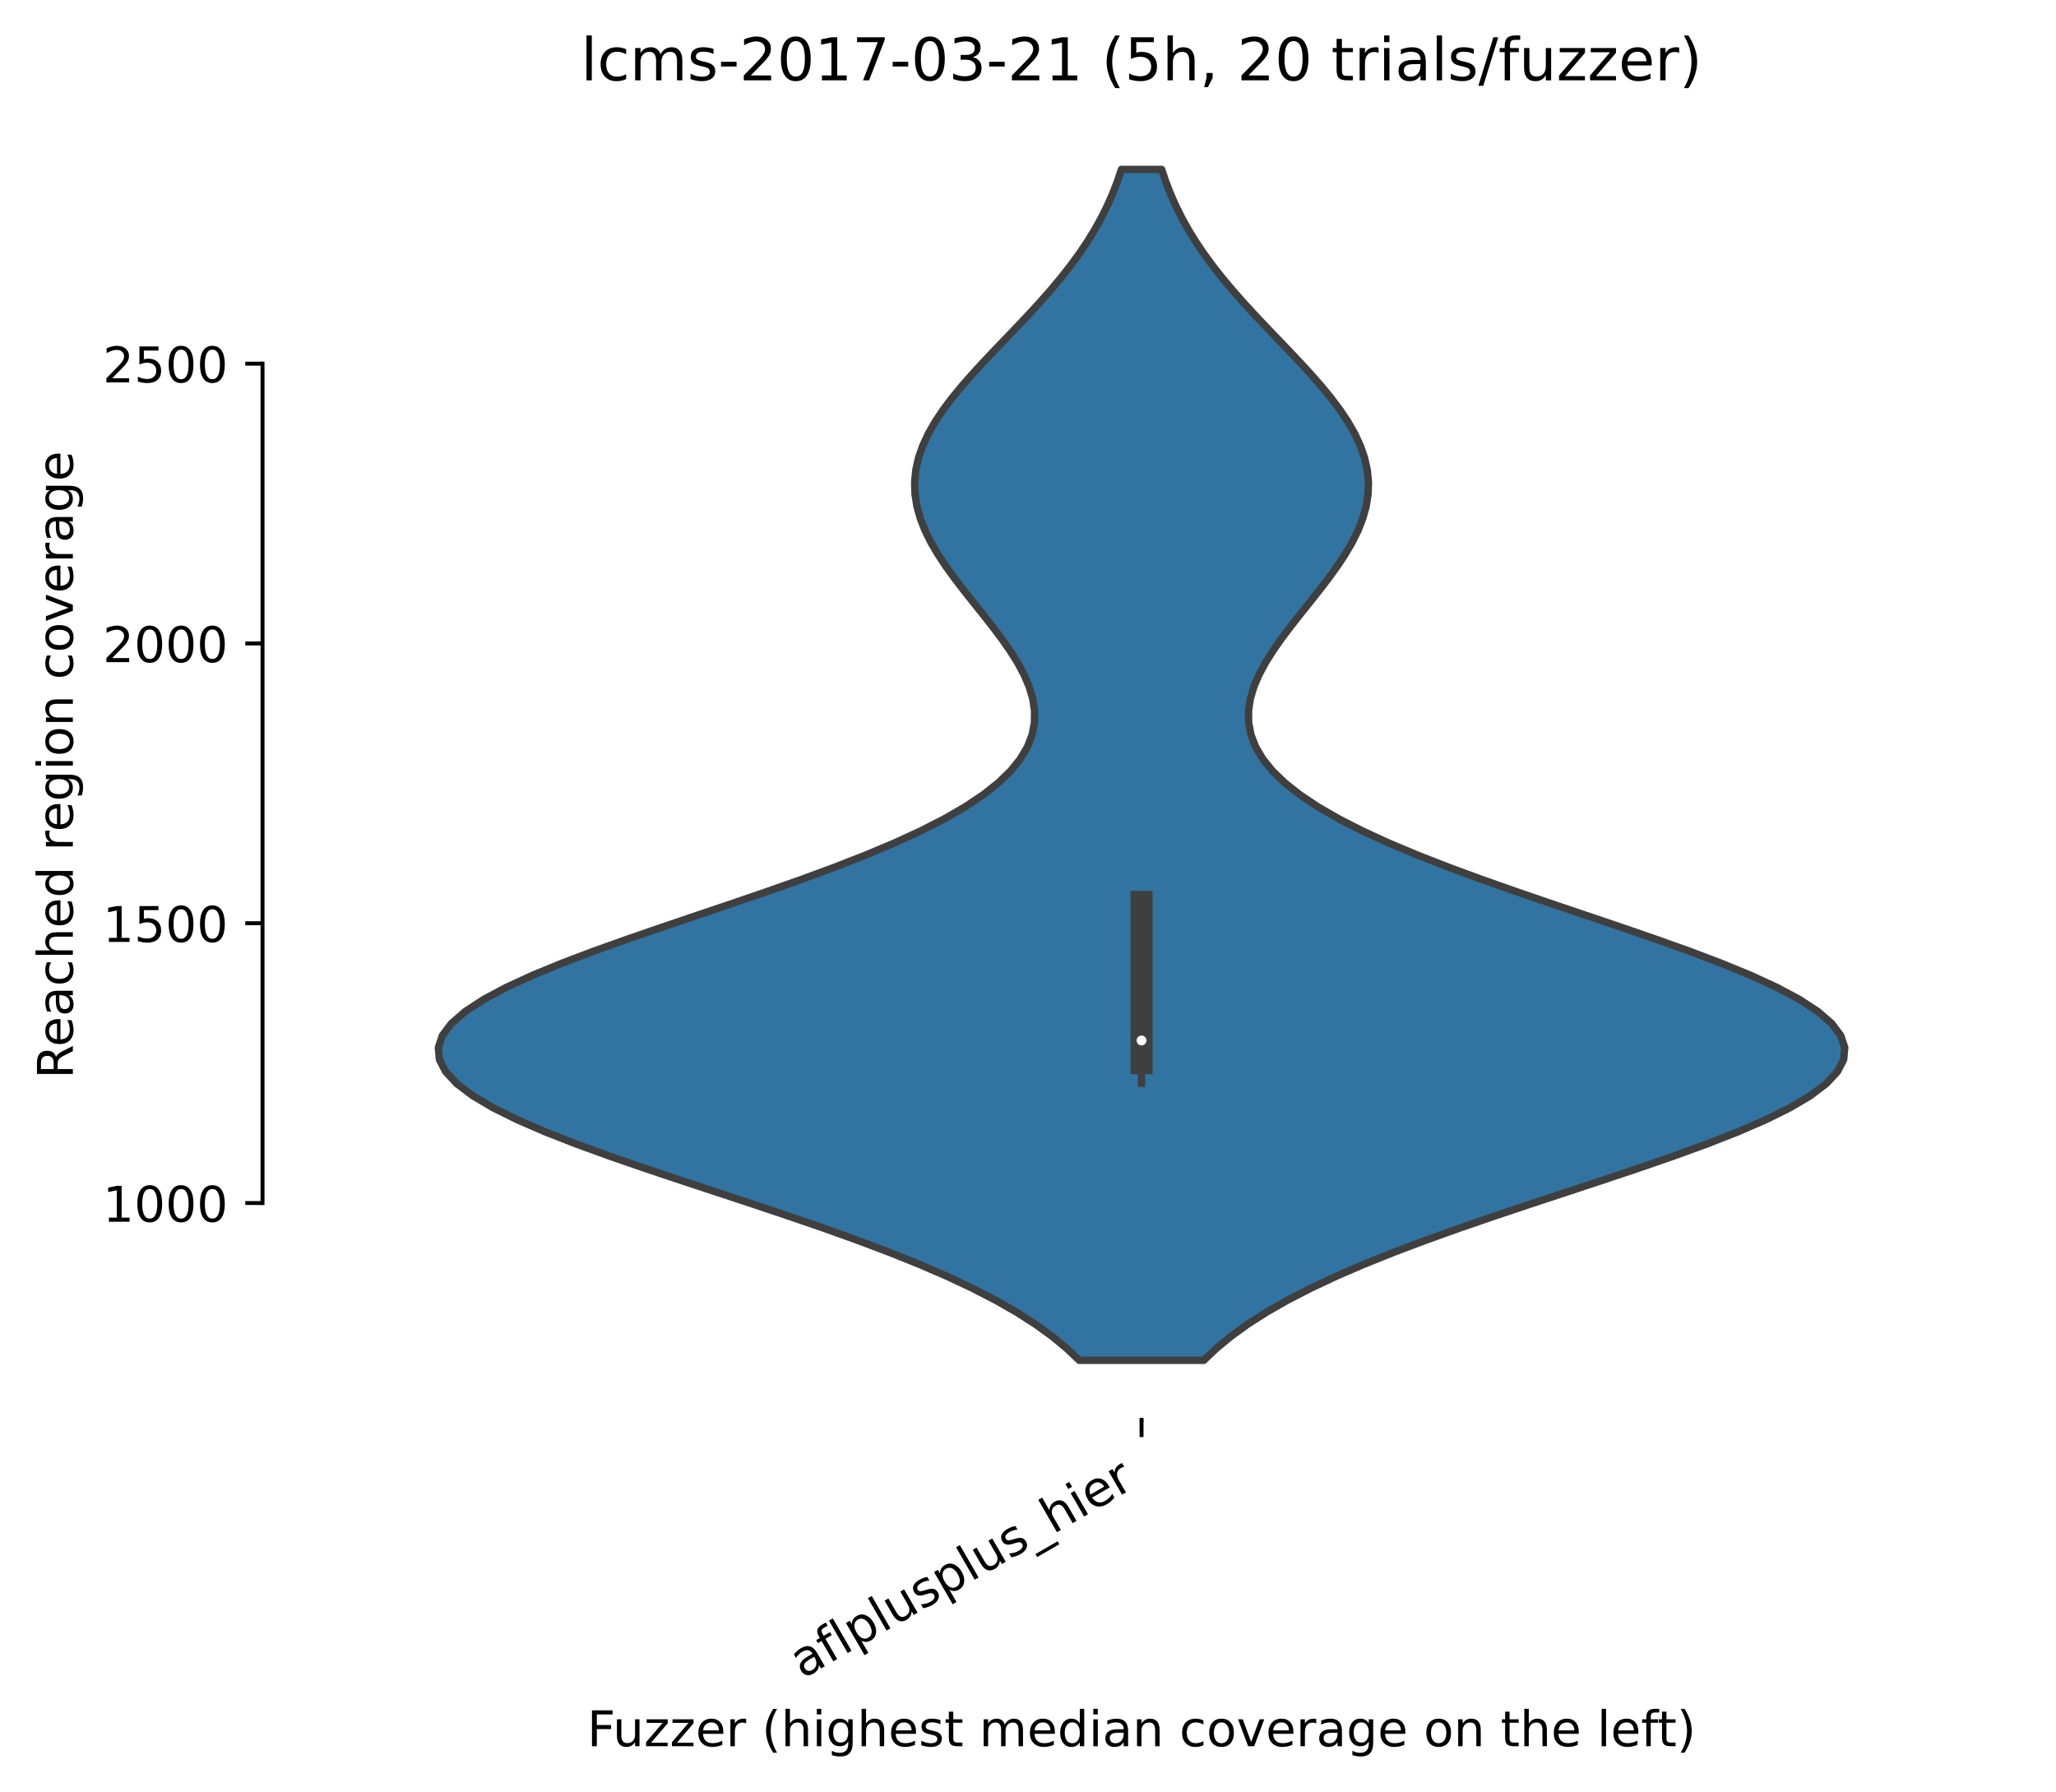
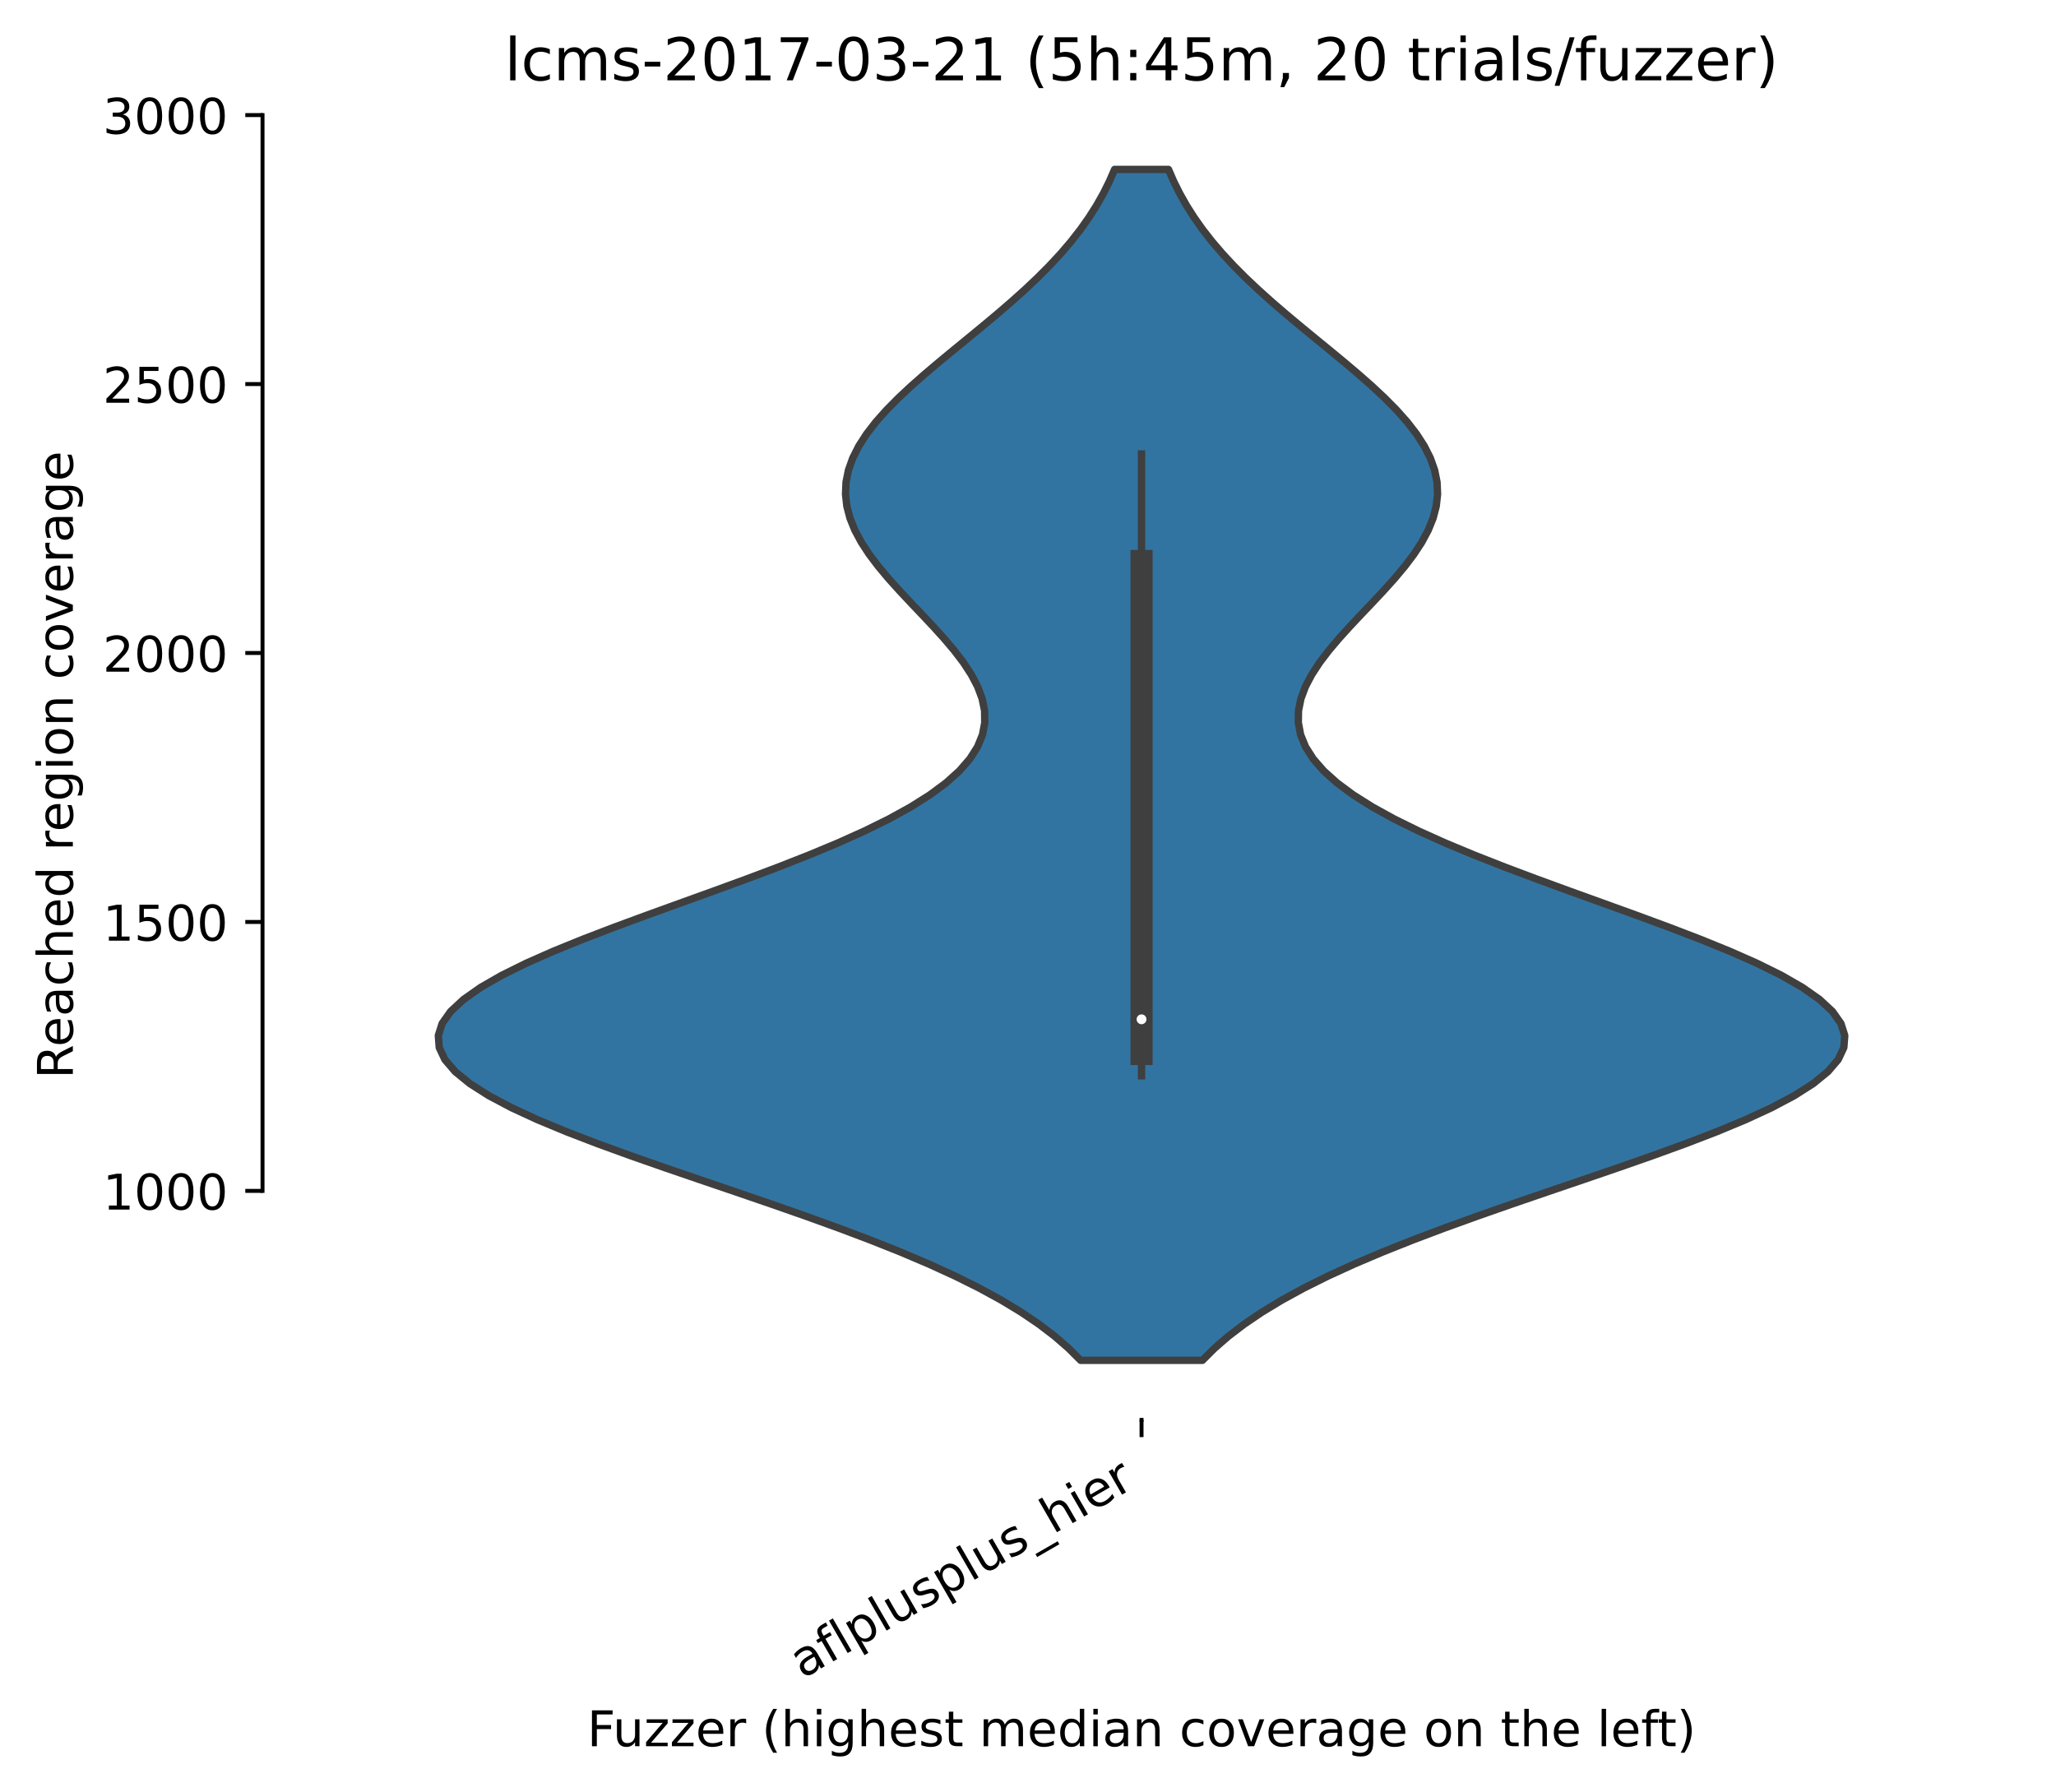
<svg xmlns="http://www.w3.org/2000/svg" xmlns:xlink="http://www.w3.org/1999/xlink" height="364.007pt" version="1.1" viewBox="0 0 417.648 364.007" width="417.648pt">
  <defs>
    <style type="text/css">*{stroke-linecap:butt;stroke-linejoin:round;}</style>
  </defs>
  <g id="figure_1">
    <g id="patch_1">
      <path d="M 0 364.007  L 417.648 364.007  L 417.648 0  L 0 0  z " style="fill:#ffffff;" />
    </g>
    <g id="axes_1">
      <g id="patch_2">
        <path d="M 53.328 288.43  L 410.448 288.43  L 410.448 22.318  L 53.328 22.318  z " style="fill:#ffffff;" />
      </g>
      <g id="PolyCollection_1">
        <defs>
-           <path d="M 244.535 -87.673  L 219.241 -87.673  L 216.668 -90.117  L 213.707 -92.56  L 210.329 -95.004  L 206.511 -97.448  L 202.235 -99.891  L 197.494 -102.335  L 192.287 -104.779  L 186.626 -107.222  L 180.535 -109.666  L 174.052 -112.109  L 167.226 -114.553  L 160.125 -116.997  L 152.826 -119.44  L 145.423 -121.884  L 138.018 -124.328  L 130.725 -126.771  L 123.662 -129.215  L 116.952 -131.659  L 110.719 -134.102  L 105.08 -136.546  L 100.149 -138.989  L 96.024 -141.433  L 92.793 -143.877  L 90.523 -146.32  L 89.263 -148.764  L 89.04 -151.208  L 89.857 -153.651  L 91.696 -156.095  L 94.514 -158.539  L 98.249 -160.982  L 102.821 -163.426  L 108.131 -165.869  L 114.069 -168.313  L 120.517 -170.757  L 127.349 -173.2  L 134.439 -175.644  L 141.66 -178.088  L 148.893 -180.531  L 156.024 -182.975  L 162.95 -185.419  L 169.58 -187.862  L 175.836 -190.306  L 181.651 -192.749  L 186.974 -195.193  L 191.767 -197.637  L 196.005 -200.08  L 199.673 -202.524  L 202.768 -204.968  L 205.297 -207.411  L 207.274 -209.855  L 208.719 -212.299  L 209.66 -214.742  L 210.128 -217.186  L 210.158 -219.629  L 209.789 -222.073  L 209.062 -224.517  L 208.019 -226.96  L 206.707 -229.404  L 205.17 -231.848  L 203.456 -234.291  L 201.614 -236.735  L 199.691 -239.179  L 197.737 -241.622  L 195.798 -244.066  L 193.921 -246.509  L 192.152 -248.953  L 190.532 -251.397  L 189.101 -253.84  L 187.892 -256.284  L 186.936 -258.728  L 186.257 -261.171  L 185.873 -263.615  L 185.796 -266.059  L 186.029 -268.502  L 186.571 -270.946  L 187.414 -273.389  L 188.541 -275.833  L 189.932 -278.277  L 191.56 -280.72  L 193.396 -283.164  L 195.405 -285.608  L 197.553 -288.051  L 199.802 -290.495  L 202.115 -292.939  L 204.458 -295.382  L 206.796 -297.826  L 209.099 -300.269  L 211.338 -302.713  L 213.49 -305.157  L 215.534 -307.6  L 217.457 -310.044  L 219.245 -312.488  L 220.891 -314.931  L 222.392 -317.375  L 223.748 -319.819  L 224.961 -322.262  L 226.036 -324.706  L 226.98 -327.149  L 227.802 -329.593  L 235.974 -329.593  L 235.974 -329.593  L 236.796 -327.149  L 237.74 -324.706  L 238.815 -322.262  L 240.028 -319.819  L 241.384 -317.375  L 242.885 -314.931  L 244.532 -312.488  L 246.32 -310.044  L 248.242 -307.6  L 250.287 -305.157  L 252.439 -302.713  L 254.678 -300.269  L 256.98 -297.826  L 259.318 -295.382  L 261.661 -292.939  L 263.975 -290.495  L 266.223 -288.051  L 268.371 -285.608  L 270.38 -283.164  L 272.216 -280.72  L 273.844 -278.277  L 275.235 -275.833  L 276.362 -273.389  L 277.205 -270.946  L 277.747 -268.502  L 277.981 -266.059  L 277.903 -263.615  L 277.519 -261.171  L 276.84 -258.728  L 275.884 -256.284  L 274.675 -253.84  L 273.244 -251.397  L 271.624 -248.953  L 269.855 -246.509  L 267.979 -244.066  L 266.04 -241.622  L 264.085 -239.179  L 262.162 -236.735  L 260.32 -234.291  L 258.606 -231.848  L 257.07 -229.404  L 255.757 -226.96  L 254.715 -224.517  L 253.987 -222.073  L 253.618 -219.629  L 253.648 -217.186  L 254.116 -214.742  L 255.057 -212.299  L 256.502 -209.855  L 258.479 -207.411  L 261.008 -204.968  L 264.103 -202.524  L 267.772 -200.08  L 272.009 -197.637  L 276.802 -195.193  L 282.126 -192.749  L 287.941 -190.306  L 294.196 -187.862  L 300.826 -185.419  L 307.752 -182.975  L 314.883 -180.531  L 322.116 -178.088  L 329.338 -175.644  L 336.427 -173.2  L 343.259 -170.757  L 349.707 -168.313  L 355.646 -165.869  L 360.956 -163.426  L 365.527 -160.982  L 369.262 -158.539  L 372.08 -156.095  L 373.919 -153.651  L 374.736 -151.208  L 374.513 -148.764  L 373.253 -146.32  L 370.984 -143.877  L 367.752 -141.433  L 363.628 -138.989  L 358.696 -136.546  L 353.057 -134.102  L 346.824 -131.659  L 340.114 -129.215  L 333.051 -126.771  L 325.758 -124.328  L 318.353 -121.884  L 310.95 -119.44  L 303.652 -116.997  L 296.55 -114.553  L 289.725 -112.109  L 283.241 -109.666  L 277.15 -107.222  L 271.489 -104.779  L 266.282 -102.335  L 261.541 -99.891  L 257.266 -97.448  L 253.447 -95.004  L 250.069 -92.56  L 247.108 -90.117  L 244.535 -87.673  z " id="m4b67fa1a0b" style="stroke:#3f3f3f;stroke-width:1.5;" />
+           <path d="M 244.258 -87.673  L 219.518 -87.673  L 217.069 -90.117  L 214.259 -92.56  L 211.061 -95.004  L 207.454 -97.448  L 203.42 -99.891  L 198.95 -102.335  L 194.042 -104.779  L 188.704 -107.222  L 182.953 -109.666  L 176.819 -112.109  L 170.343 -114.553  L 163.581 -116.997  L 156.598 -119.44  L 149.473 -121.884  L 142.294 -124.328  L 135.159 -126.771  L 128.173 -129.215  L 121.445 -131.659  L 115.087 -134.102  L 109.208 -136.546  L 103.915 -138.989  L 99.305 -141.433  L 95.465 -143.877  L 92.47 -146.32  L 90.377 -148.764  L 89.227 -151.208  L 89.04 -153.651  L 89.817 -156.095  L 91.54 -158.539  L 94.168 -160.982  L 97.645 -163.426  L 101.897 -165.869  L 106.837 -168.313  L 112.364 -170.757  L 118.37 -173.2  L 124.741 -175.644  L 131.362 -178.088  L 138.115 -180.531  L 144.887 -182.975  L 151.572 -185.419  L 158.071 -187.862  L 164.291 -190.306  L 170.156 -192.749  L 175.595 -195.193  L 180.555 -197.637  L 184.99 -200.08  L 188.869 -202.524  L 192.171 -204.968  L 194.888 -207.411  L 197.02 -209.855  L 198.575 -212.299  L 199.574 -214.742  L 200.04 -217.186  L 200.007 -219.629  L 199.513 -222.073  L 198.601 -224.517  L 197.32 -226.96  L 195.721 -229.404  L 193.859 -231.848  L 191.792 -234.291  L 189.579 -236.735  L 187.281 -239.179  L 184.958 -241.622  L 182.67 -244.066  L 180.474 -246.509  L 178.426 -248.953  L 176.578 -251.397  L 174.976 -253.84  L 173.662 -256.284  L 172.67 -258.728  L 172.028 -261.171  L 171.755 -263.615  L 171.863 -266.059  L 172.353 -268.502  L 173.221 -270.946  L 174.453 -273.389  L 176.027 -275.833  L 177.917 -278.277  L 180.089 -280.72  L 182.504 -283.164  L 185.121 -285.608  L 187.896 -288.051  L 190.785 -290.495  L 193.743 -292.939  L 196.727 -295.382  L 199.698 -297.826  L 202.617 -300.269  L 205.453 -302.713  L 208.178 -305.157  L 210.766 -307.6  L 213.201 -310.044  L 215.469 -312.488  L 217.56 -314.931  L 219.471 -317.375  L 221.201 -319.819  L 222.754 -322.262  L 224.135 -324.706  L 225.352 -327.149  L 226.417 -329.593  L 237.359 -329.593  L 237.359 -329.593  L 238.424 -327.149  L 239.642 -324.706  L 241.022 -322.262  L 242.575 -319.819  L 244.305 -317.375  L 246.216 -314.931  L 248.308 -312.488  L 250.575 -310.044  L 253.01 -307.6  L 255.599 -305.157  L 258.323 -302.713  L 261.159 -300.269  L 264.079 -297.826  L 267.049 -295.382  L 270.034 -292.939  L 272.992 -290.495  L 275.88 -288.051  L 278.656 -285.608  L 281.273 -283.164  L 283.688 -280.72  L 285.859 -278.277  L 287.749 -275.833  L 289.324 -273.389  L 290.555 -270.946  L 291.423 -268.502  L 291.914 -266.059  L 292.021 -263.615  L 291.748 -261.171  L 291.106 -258.728  L 290.114 -256.284  L 288.8 -253.84  L 287.198 -251.397  L 285.35 -248.953  L 283.303 -246.509  L 281.107 -244.066  L 278.818 -241.622  L 276.495 -239.179  L 274.197 -236.735  L 271.984 -234.291  L 269.917 -231.848  L 268.056 -229.404  L 266.457 -226.96  L 265.175 -224.517  L 264.263 -222.073  L 263.769 -219.629  L 263.736 -217.186  L 264.203 -214.742  L 265.201 -212.299  L 266.757 -209.855  L 268.888 -207.411  L 271.605 -204.968  L 274.908 -202.524  L 278.787 -200.08  L 283.222 -197.637  L 288.181 -195.193  L 293.621 -192.749  L 299.485 -190.306  L 305.706 -187.862  L 312.204 -185.419  L 318.889 -182.975  L 325.662 -180.531  L 332.415 -178.088  L 339.035 -175.644  L 345.406 -173.2  L 351.413 -170.757  L 356.939 -168.313  L 361.879 -165.869  L 366.131 -163.426  L 369.608 -160.982  L 372.237 -158.539  L 373.959 -156.095  L 374.736 -153.651  L 374.549 -151.208  L 373.399 -148.764  L 371.306 -146.32  L 368.311 -143.877  L 364.472 -141.433  L 359.861 -138.989  L 354.568 -136.546  L 348.689 -134.102  L 342.331 -131.659  L 335.604 -129.215  L 328.617 -126.771  L 321.483 -124.328  L 314.303 -121.884  L 307.178 -119.44  L 300.195 -116.997  L 293.433 -114.553  L 286.958 -112.109  L 280.824 -109.666  L 275.073 -107.222  L 269.734 -104.779  L 264.826 -102.335  L 260.356 -99.891  L 256.323 -97.448  L 252.715 -95.004  L 249.517 -92.56  L 246.707 -90.117  L 244.258 -87.673  z " id="m0b51e8f4f3" style="stroke:#3f3f3f;stroke-width:1.5;" />
        </defs>
-         <g clip-path="url(#pfe13d3e823)">
-           <use style="fill:#3274a1;stroke:#3f3f3f;stroke-width:1.5;" x="0" xlink:href="#m4b67fa1a0b" y="364.007" />
+         <g clip-path="url(#p523a046c69)">
+           <use style="fill:#3274a1;stroke:#3f3f3f;stroke-width:1.5;" x="0" xlink:href="#m0b51e8f4f3" y="364.007" />
        </g>
      </g>
      <g id="matplotlib.axis_1">
        <g id="xtick_1">
          <g id="line2d_1">
            <defs>
-               <path d="M 0 0  L 0 3.5  " id="mc136e6ee68" style="stroke:#000000;stroke-width:0.8;" />
+               <path d="M 0 0  L 0 3.5  " id="mfa89f4672d" style="stroke:#000000;stroke-width:0.8;" />
            </defs>
            <g>
-               <use style="stroke:#000000;stroke-width:0.8;" x="231.888" xlink:href="#mc136e6ee68" y="288.43" />
+               <use style="stroke:#000000;stroke-width:0.8;" x="231.888" xlink:href="#mfa89f4672d" y="288.43" />
            </g>
          </g>
          <g id="text_1">
            <g transform="translate(163.0266 341.0871)rotate(-30)scale(0.1 -0.1)">
              <defs>
                <path d="M 34.281 27.484  Q 23.391 27.484 19.188 25  Q 14.984 22.516 14.984 16.5  Q 14.984 11.719 18.141 8.906  Q 21.297 6.109 26.703 6.109  Q 34.188 6.109 38.703 11.406  Q 43.219 16.703 43.219 25.484  L 43.219 27.484  z M 52.203 31.203  L 52.203 0  L 43.219 0  L 43.219 8.297  Q 40.141 3.328 35.547 0.953  Q 30.953 -1.422 24.312 -1.422  Q 15.922 -1.422 10.953 3.297  Q 6 8.016 6 15.922  Q 6 25.141 12.172 29.828  Q 18.359 34.516 30.609 34.516  L 43.219 34.516  L 43.219 35.406  Q 43.219 41.609 39.141 45  Q 35.062 48.391 27.688 48.391  Q 23 48.391 18.547 47.266  Q 14.109 46.141 10.016 43.891  L 10.016 52.203  Q 14.938 54.109 19.578 55.047  Q 24.219 56 28.609 56  Q 40.484 56 46.344 49.844  Q 52.203 43.703 52.203 31.203  z " id="DejaVuSans-97" />
                <path d="M 37.109 75.984  L 37.109 68.5  L 28.516 68.5  Q 23.688 68.5 21.797 66.547  Q 19.922 64.594 19.922 59.516  L 19.922 54.688  L 34.719 54.688  L 34.719 47.703  L 19.922 47.703  L 19.922 0  L 10.891 0  L 10.891 47.703  L 2.297 47.703  L 2.297 54.688  L 10.891 54.688  L 10.891 58.5  Q 10.891 67.625 15.141 71.797  Q 19.391 75.984 28.609 75.984  z " id="DejaVuSans-102" />
                <path d="M 9.422 75.984  L 18.406 75.984  L 18.406 0  L 9.422 0  z " id="DejaVuSans-108" />
                <path d="M 18.109 8.203  L 18.109 -20.797  L 9.078 -20.797  L 9.078 54.688  L 18.109 54.688  L 18.109 46.391  Q 20.953 51.266 25.266 53.625  Q 29.594 56 35.594 56  Q 45.562 56 51.781 48.094  Q 58.016 40.188 58.016 27.297  Q 58.016 14.406 51.781 6.484  Q 45.562 -1.422 35.594 -1.422  Q 29.594 -1.422 25.266 0.953  Q 20.953 3.328 18.109 8.203  z M 48.688 27.297  Q 48.688 37.203 44.609 42.844  Q 40.531 48.484 33.406 48.484  Q 26.266 48.484 22.188 42.844  Q 18.109 37.203 18.109 27.297  Q 18.109 17.391 22.188 11.75  Q 26.266 6.109 33.406 6.109  Q 40.531 6.109 44.609 11.75  Q 48.688 17.391 48.688 27.297  z " id="DejaVuSans-112" />
                <path d="M 8.5 21.578  L 8.5 54.688  L 17.484 54.688  L 17.484 21.922  Q 17.484 14.156 20.5 10.266  Q 23.531 6.391 29.594 6.391  Q 36.859 6.391 41.078 11.031  Q 45.312 15.672 45.312 23.688  L 45.312 54.688  L 54.297 54.688  L 54.297 0  L 45.312 0  L 45.312 8.406  Q 42.047 3.422 37.719 1  Q 33.406 -1.422 27.688 -1.422  Q 18.266 -1.422 13.375 4.438  Q 8.5 10.297 8.5 21.578  z M 31.109 56  z " id="DejaVuSans-117" />
                <path d="M 44.281 53.078  L 44.281 44.578  Q 40.484 46.531 36.375 47.5  Q 32.281 48.484 27.875 48.484  Q 21.188 48.484 17.844 46.438  Q 14.5 44.391 14.5 40.281  Q 14.5 37.156 16.891 35.375  Q 19.281 33.594 26.516 31.984  L 29.594 31.297  Q 39.156 29.25 43.188 25.516  Q 47.219 21.781 47.219 15.094  Q 47.219 7.469 41.188 3.016  Q 35.156 -1.422 24.609 -1.422  Q 20.219 -1.422 15.453 -0.562  Q 10.688 0.297 5.422 2  L 5.422 11.281  Q 10.406 8.688 15.234 7.391  Q 20.062 6.109 24.812 6.109  Q 31.156 6.109 34.562 8.281  Q 37.984 10.453 37.984 14.406  Q 37.984 18.062 35.516 20.016  Q 33.062 21.969 24.703 23.781  L 21.578 24.516  Q 13.234 26.266 9.516 29.906  Q 5.812 33.547 5.812 39.891  Q 5.812 47.609 11.281 51.797  Q 16.75 56 26.812 56  Q 31.781 56 36.172 55.266  Q 40.578 54.547 44.281 53.078  z " id="DejaVuSans-115" />
                <path d="M 50.984 -16.609  L 50.984 -23.578  L -0.984 -23.578  L -0.984 -16.609  z " id="DejaVuSans-95" />
                <path d="M 54.891 33.016  L 54.891 0  L 45.906 0  L 45.906 32.719  Q 45.906 40.484 42.875 44.328  Q 39.844 48.188 33.797 48.188  Q 26.516 48.188 22.312 43.547  Q 18.109 38.922 18.109 30.906  L 18.109 0  L 9.078 0  L 9.078 75.984  L 18.109 75.984  L 18.109 46.188  Q 21.344 51.125 25.703 53.562  Q 30.078 56 35.797 56  Q 45.219 56 50.047 50.172  Q 54.891 44.344 54.891 33.016  z " id="DejaVuSans-104" />
                <path d="M 9.422 54.688  L 18.406 54.688  L 18.406 0  L 9.422 0  z M 9.422 75.984  L 18.406 75.984  L 18.406 64.594  L 9.422 64.594  z " id="DejaVuSans-105" />
                <path d="M 56.203 29.594  L 56.203 25.203  L 14.891 25.203  Q 15.484 15.922 20.484 11.062  Q 25.484 6.203 34.422 6.203  Q 39.594 6.203 44.453 7.469  Q 49.312 8.734 54.109 11.281  L 54.109 2.781  Q 49.266 0.734 44.188 -0.344  Q 39.109 -1.422 33.891 -1.422  Q 20.797 -1.422 13.156 6.188  Q 5.516 13.812 5.516 26.812  Q 5.516 40.234 12.766 48.109  Q 20.016 56 32.328 56  Q 43.359 56 49.781 48.891  Q 56.203 41.797 56.203 29.594  z M 47.219 32.234  Q 47.125 39.594 43.094 43.984  Q 39.062 48.391 32.422 48.391  Q 24.906 48.391 20.391 44.141  Q 15.875 39.891 15.188 32.172  z " id="DejaVuSans-101" />
                <path d="M 41.109 46.297  Q 39.594 47.172 37.812 47.578  Q 36.031 48 33.891 48  Q 26.266 48 22.188 43.047  Q 18.109 38.094 18.109 28.812  L 18.109 0  L 9.078 0  L 9.078 54.688  L 18.109 54.688  L 18.109 46.188  Q 20.953 51.172 25.484 53.578  Q 30.031 56 36.531 56  Q 37.453 56 38.578 55.875  Q 39.703 55.766 41.062 55.516  z " id="DejaVuSans-114" />
              </defs>
              <use xlink:href="#DejaVuSans-97" />
              <use x="61.279" xlink:href="#DejaVuSans-102" />
              <use x="96.484" xlink:href="#DejaVuSans-108" />
              <use x="124.268" xlink:href="#DejaVuSans-112" />
              <use x="187.744" xlink:href="#DejaVuSans-108" />
              <use x="215.527" xlink:href="#DejaVuSans-117" />
              <use x="278.906" xlink:href="#DejaVuSans-115" />
              <use x="331.006" xlink:href="#DejaVuSans-112" />
              <use x="394.482" xlink:href="#DejaVuSans-108" />
              <use x="422.266" xlink:href="#DejaVuSans-117" />
              <use x="485.645" xlink:href="#DejaVuSans-115" />
              <use x="537.744" xlink:href="#DejaVuSans-95" />
              <use x="587.744" xlink:href="#DejaVuSans-104" />
              <use x="651.123" xlink:href="#DejaVuSans-105" />
              <use x="678.906" xlink:href="#DejaVuSans-101" />
              <use x="740.43" xlink:href="#DejaVuSans-114" />
            </g>
          </g>
        </g>
        <g id="text_2">
          <g transform="translate(119.2702 354.7275)scale(0.1 -0.1)">
            <defs>
              <path d="M 9.812 72.906  L 51.703 72.906  L 51.703 64.594  L 19.672 64.594  L 19.672 43.109  L 48.578 43.109  L 48.578 34.812  L 19.672 34.812  L 19.672 0  L 9.812 0  z " id="DejaVuSans-70" />
              <path d="M 5.516 54.688  L 48.188 54.688  L 48.188 46.484  L 14.406 7.172  L 48.188 7.172  L 48.188 0  L 4.297 0  L 4.297 8.203  L 38.094 47.516  L 5.516 47.516  z " id="DejaVuSans-122" />
              <path id="DejaVuSans-32" />
              <path d="M 31 75.875  Q 24.469 64.656 21.281 53.656  Q 18.109 42.672 18.109 31.391  Q 18.109 20.125 21.312 9.062  Q 24.516 -2 31 -13.188  L 23.188 -13.188  Q 15.875 -1.703 12.234 9.375  Q 8.594 20.453 8.594 31.391  Q 8.594 42.281 12.203 53.312  Q 15.828 64.359 23.188 75.875  z " id="DejaVuSans-40" />
              <path d="M 45.406 27.984  Q 45.406 37.75 41.375 43.109  Q 37.359 48.484 30.078 48.484  Q 22.859 48.484 18.828 43.109  Q 14.797 37.75 14.797 27.984  Q 14.797 18.266 18.828 12.891  Q 22.859 7.516 30.078 7.516  Q 37.359 7.516 41.375 12.891  Q 45.406 18.266 45.406 27.984  z M 54.391 6.781  Q 54.391 -7.172 48.188 -13.984  Q 42 -20.797 29.203 -20.797  Q 24.469 -20.797 20.266 -20.094  Q 16.062 -19.391 12.109 -17.922  L 12.109 -9.188  Q 16.062 -11.328 19.922 -12.344  Q 23.781 -13.375 27.781 -13.375  Q 36.625 -13.375 41.016 -8.766  Q 45.406 -4.156 45.406 5.172  L 45.406 9.625  Q 42.625 4.781 38.281 2.391  Q 33.938 0 27.875 0  Q 17.828 0 11.672 7.656  Q 5.516 15.328 5.516 27.984  Q 5.516 40.672 11.672 48.328  Q 17.828 56 27.875 56  Q 33.938 56 38.281 53.609  Q 42.625 51.219 45.406 46.391  L 45.406 54.688  L 54.391 54.688  z " id="DejaVuSans-103" />
              <path d="M 18.312 70.219  L 18.312 54.688  L 36.812 54.688  L 36.812 47.703  L 18.312 47.703  L 18.312 18.016  Q 18.312 11.328 20.141 9.422  Q 21.969 7.516 27.594 7.516  L 36.812 7.516  L 36.812 0  L 27.594 0  Q 17.188 0 13.234 3.875  Q 9.281 7.766 9.281 18.016  L 9.281 47.703  L 2.688 47.703  L 2.688 54.688  L 9.281 54.688  L 9.281 70.219  z " id="DejaVuSans-116" />
              <path d="M 52 44.188  Q 55.375 50.25 60.062 53.125  Q 64.75 56 71.094 56  Q 79.641 56 84.281 50.016  Q 88.922 44.047 88.922 33.016  L 88.922 0  L 79.891 0  L 79.891 32.719  Q 79.891 40.578 77.094 44.375  Q 74.312 48.188 68.609 48.188  Q 61.625 48.188 57.562 43.547  Q 53.516 38.922 53.516 30.906  L 53.516 0  L 44.484 0  L 44.484 32.719  Q 44.484 40.625 41.703 44.406  Q 38.922 48.188 33.109 48.188  Q 26.219 48.188 22.156 43.531  Q 18.109 38.875 18.109 30.906  L 18.109 0  L 9.078 0  L 9.078 54.688  L 18.109 54.688  L 18.109 46.188  Q 21.188 51.219 25.484 53.609  Q 29.781 56 35.688 56  Q 41.656 56 45.828 52.969  Q 50 49.953 52 44.188  z " id="DejaVuSans-109" />
              <path d="M 45.406 46.391  L 45.406 75.984  L 54.391 75.984  L 54.391 0  L 45.406 0  L 45.406 8.203  Q 42.578 3.328 38.25 0.953  Q 33.938 -1.422 27.875 -1.422  Q 17.969 -1.422 11.734 6.484  Q 5.516 14.406 5.516 27.297  Q 5.516 40.188 11.734 48.094  Q 17.969 56 27.875 56  Q 33.938 56 38.25 53.625  Q 42.578 51.266 45.406 46.391  z M 14.797 27.297  Q 14.797 17.391 18.875 11.75  Q 22.953 6.109 30.078 6.109  Q 37.203 6.109 41.297 11.75  Q 45.406 17.391 45.406 27.297  Q 45.406 37.203 41.297 42.844  Q 37.203 48.484 30.078 48.484  Q 22.953 48.484 18.875 42.844  Q 14.797 37.203 14.797 27.297  z " id="DejaVuSans-100" />
              <path d="M 54.891 33.016  L 54.891 0  L 45.906 0  L 45.906 32.719  Q 45.906 40.484 42.875 44.328  Q 39.844 48.188 33.797 48.188  Q 26.516 48.188 22.312 43.547  Q 18.109 38.922 18.109 30.906  L 18.109 0  L 9.078 0  L 9.078 54.688  L 18.109 54.688  L 18.109 46.188  Q 21.344 51.125 25.703 53.562  Q 30.078 56 35.797 56  Q 45.219 56 50.047 50.172  Q 54.891 44.344 54.891 33.016  z " id="DejaVuSans-110" />
              <path d="M 48.781 52.594  L 48.781 44.188  Q 44.969 46.297 41.141 47.344  Q 37.312 48.391 33.406 48.391  Q 24.656 48.391 19.812 42.844  Q 14.984 37.312 14.984 27.297  Q 14.984 17.281 19.812 11.734  Q 24.656 6.203 33.406 6.203  Q 37.312 6.203 41.141 7.25  Q 44.969 8.297 48.781 10.406  L 48.781 2.094  Q 45.016 0.344 40.984 -0.531  Q 36.969 -1.422 32.422 -1.422  Q 20.062 -1.422 12.781 6.344  Q 5.516 14.109 5.516 27.297  Q 5.516 40.672 12.859 48.328  Q 20.219 56 33.016 56  Q 37.156 56 41.109 55.141  Q 45.062 54.297 48.781 52.594  z " id="DejaVuSans-99" />
              <path d="M 30.609 48.391  Q 23.391 48.391 19.188 42.75  Q 14.984 37.109 14.984 27.297  Q 14.984 17.484 19.156 11.844  Q 23.344 6.203 30.609 6.203  Q 37.797 6.203 41.984 11.859  Q 46.188 17.531 46.188 27.297  Q 46.188 37.016 41.984 42.703  Q 37.797 48.391 30.609 48.391  z M 30.609 56  Q 42.328 56 49.016 48.375  Q 55.719 40.766 55.719 27.297  Q 55.719 13.875 49.016 6.219  Q 42.328 -1.422 30.609 -1.422  Q 18.844 -1.422 12.172 6.219  Q 5.516 13.875 5.516 27.297  Q 5.516 40.766 12.172 48.375  Q 18.844 56 30.609 56  z " id="DejaVuSans-111" />
              <path d="M 2.984 54.688  L 12.5 54.688  L 29.594 8.797  L 46.688 54.688  L 56.203 54.688  L 35.688 0  L 23.484 0  z " id="DejaVuSans-118" />
              <path d="M 8.016 75.875  L 15.828 75.875  Q 23.141 64.359 26.781 53.312  Q 30.422 42.281 30.422 31.391  Q 30.422 20.453 26.781 9.375  Q 23.141 -1.703 15.828 -13.188  L 8.016 -13.188  Q 14.5 -2 17.703 9.062  Q 20.906 20.125 20.906 31.391  Q 20.906 42.672 17.703 53.656  Q 14.5 64.656 8.016 75.875  z " id="DejaVuSans-41" />
            </defs>
            <use xlink:href="#DejaVuSans-70" />
            <use x="52.02" xlink:href="#DejaVuSans-117" />
            <use x="115.398" xlink:href="#DejaVuSans-122" />
            <use x="167.889" xlink:href="#DejaVuSans-122" />
            <use x="220.379" xlink:href="#DejaVuSans-101" />
            <use x="281.902" xlink:href="#DejaVuSans-114" />
            <use x="323.016" xlink:href="#DejaVuSans-32" />
            <use x="354.803" xlink:href="#DejaVuSans-40" />
            <use x="393.816" xlink:href="#DejaVuSans-104" />
            <use x="457.195" xlink:href="#DejaVuSans-105" />
            <use x="484.979" xlink:href="#DejaVuSans-103" />
            <use x="548.455" xlink:href="#DejaVuSans-104" />
            <use x="611.834" xlink:href="#DejaVuSans-101" />
            <use x="673.357" xlink:href="#DejaVuSans-115" />
            <use x="725.457" xlink:href="#DejaVuSans-116" />
            <use x="764.666" xlink:href="#DejaVuSans-32" />
            <use x="796.453" xlink:href="#DejaVuSans-109" />
            <use x="893.865" xlink:href="#DejaVuSans-101" />
            <use x="955.389" xlink:href="#DejaVuSans-100" />
            <use x="1018.865" xlink:href="#DejaVuSans-105" />
            <use x="1046.648" xlink:href="#DejaVuSans-97" />
            <use x="1107.928" xlink:href="#DejaVuSans-110" />
            <use x="1171.307" xlink:href="#DejaVuSans-32" />
            <use x="1203.094" xlink:href="#DejaVuSans-99" />
            <use x="1258.074" xlink:href="#DejaVuSans-111" />
            <use x="1319.256" xlink:href="#DejaVuSans-118" />
            <use x="1378.436" xlink:href="#DejaVuSans-101" />
            <use x="1439.959" xlink:href="#DejaVuSans-114" />
            <use x="1481.072" xlink:href="#DejaVuSans-97" />
            <use x="1542.352" xlink:href="#DejaVuSans-103" />
            <use x="1605.828" xlink:href="#DejaVuSans-101" />
            <use x="1667.352" xlink:href="#DejaVuSans-32" />
            <use x="1699.139" xlink:href="#DejaVuSans-111" />
            <use x="1760.32" xlink:href="#DejaVuSans-110" />
            <use x="1823.699" xlink:href="#DejaVuSans-32" />
            <use x="1855.486" xlink:href="#DejaVuSans-116" />
            <use x="1894.695" xlink:href="#DejaVuSans-104" />
            <use x="1958.074" xlink:href="#DejaVuSans-101" />
            <use x="2019.598" xlink:href="#DejaVuSans-32" />
            <use x="2051.385" xlink:href="#DejaVuSans-108" />
            <use x="2079.168" xlink:href="#DejaVuSans-101" />
            <use x="2140.691" xlink:href="#DejaVuSans-102" />
            <use x="2174.146" xlink:href="#DejaVuSans-116" />
            <use x="2213.355" xlink:href="#DejaVuSans-41" />
          </g>
        </g>
      </g>
      <g id="matplotlib.axis_2">
        <g id="ytick_1">
          <g id="line2d_2">
            <defs>
-               <path d="M 0 0  L -3.5 0  " id="mc7e4d96fe4" style="stroke:#000000;stroke-width:0.8;" />
+               <path d="M 0 0  L -3.5 0  " id="m0cd834b828" style="stroke:#000000;stroke-width:0.8;" />
            </defs>
            <g>
-               <use style="stroke:#000000;stroke-width:0.8;" x="53.328" xlink:href="#mc7e4d96fe4" y="244.38" />
+               <use style="stroke:#000000;stroke-width:0.8;" x="53.328" xlink:href="#m0cd834b828" y="241.914" />
            </g>
          </g>
          <g id="text_3">
-             <g transform="translate(20.87813 248.179)scale(0.1 -0.1)">
+             <g transform="translate(20.87813 245.7131)scale(0.1 -0.1)">
              <defs>
                <path d="M 12.406 8.297  L 28.516 8.297  L 28.516 63.922  L 10.984 60.406  L 10.984 69.391  L 28.422 72.906  L 38.281 72.906  L 38.281 8.297  L 54.391 8.297  L 54.391 0  L 12.406 0  z " id="DejaVuSans-49" />
                <path d="M 31.781 66.406  Q 24.172 66.406 20.328 58.906  Q 16.5 51.422 16.5 36.375  Q 16.5 21.391 20.328 13.891  Q 24.172 6.391 31.781 6.391  Q 39.453 6.391 43.281 13.891  Q 47.125 21.391 47.125 36.375  Q 47.125 51.422 43.281 58.906  Q 39.453 66.406 31.781 66.406  z M 31.781 74.219  Q 44.047 74.219 50.516 64.516  Q 56.984 54.828 56.984 36.375  Q 56.984 17.969 50.516 8.266  Q 44.047 -1.422 31.781 -1.422  Q 19.531 -1.422 13.062 8.266  Q 6.594 17.969 6.594 36.375  Q 6.594 54.828 13.062 64.516  Q 19.531 74.219 31.781 74.219  z " id="DejaVuSans-48" />
              </defs>
              <use xlink:href="#DejaVuSans-49" />
              <use x="63.623" xlink:href="#DejaVuSans-48" />
              <use x="127.246" xlink:href="#DejaVuSans-48" />
              <use x="190.869" xlink:href="#DejaVuSans-48" />
            </g>
          </g>
        </g>
        <g id="ytick_2">
          <g id="line2d_3">
            <g>
-               <use style="stroke:#000000;stroke-width:0.8;" x="53.328" xlink:href="#mc7e4d96fe4" y="187.543" />
+               <use style="stroke:#000000;stroke-width:0.8;" x="53.328" xlink:href="#m0cd834b828" y="187.28" />
            </g>
          </g>
          <g id="text_4">
-             <g transform="translate(20.87813 191.3427)scale(0.1 -0.1)">
+             <g transform="translate(20.87813 191.0794)scale(0.1 -0.1)">
              <defs>
                <path d="M 10.797 72.906  L 49.516 72.906  L 49.516 64.594  L 19.828 64.594  L 19.828 46.734  Q 21.969 47.469 24.109 47.828  Q 26.266 48.188 28.422 48.188  Q 40.625 48.188 47.75 41.5  Q 54.891 34.812 54.891 23.391  Q 54.891 11.625 47.562 5.094  Q 40.234 -1.422 26.906 -1.422  Q 22.312 -1.422 17.547 -0.641  Q 12.797 0.141 7.719 1.703  L 7.719 11.625  Q 12.109 9.234 16.797 8.062  Q 21.484 6.891 26.703 6.891  Q 35.156 6.891 40.078 11.328  Q 45.016 15.766 45.016 23.391  Q 45.016 31 40.078 35.438  Q 35.156 39.891 26.703 39.891  Q 22.75 39.891 18.812 39.016  Q 14.891 38.141 10.797 36.281  z " id="DejaVuSans-53" />
              </defs>
              <use xlink:href="#DejaVuSans-49" />
              <use x="63.623" xlink:href="#DejaVuSans-53" />
              <use x="127.246" xlink:href="#DejaVuSans-48" />
              <use x="190.869" xlink:href="#DejaVuSans-48" />
            </g>
          </g>
        </g>
        <g id="ytick_3">
          <g id="line2d_4">
            <g>
-               <use style="stroke:#000000;stroke-width:0.8;" x="53.328" xlink:href="#mc7e4d96fe4" y="130.707" />
+               <use style="stroke:#000000;stroke-width:0.8;" x="53.328" xlink:href="#m0cd834b828" y="132.647" />
            </g>
          </g>
          <g id="text_5">
-             <g transform="translate(20.87813 134.5064)scale(0.1 -0.1)">
+             <g transform="translate(20.87813 136.4457)scale(0.1 -0.1)">
              <defs>
                <path d="M 19.188 8.297  L 53.609 8.297  L 53.609 0  L 7.328 0  L 7.328 8.297  Q 12.938 14.109 22.625 23.891  Q 32.328 33.688 34.812 36.531  Q 39.547 41.844 41.422 45.531  Q 43.312 49.219 43.312 52.781  Q 43.312 58.594 39.234 62.25  Q 35.156 65.922 28.609 65.922  Q 23.969 65.922 18.812 64.312  Q 13.672 62.703 7.812 59.422  L 7.812 69.391  Q 13.766 71.781 18.938 73  Q 24.125 74.219 28.422 74.219  Q 39.75 74.219 46.484 68.547  Q 53.219 62.891 53.219 53.422  Q 53.219 48.922 51.531 44.891  Q 49.859 40.875 45.406 35.406  Q 44.188 33.984 37.641 27.219  Q 31.109 20.453 19.188 8.297  z " id="DejaVuSans-50" />
              </defs>
              <use xlink:href="#DejaVuSans-50" />
              <use x="63.623" xlink:href="#DejaVuSans-48" />
              <use x="127.246" xlink:href="#DejaVuSans-48" />
              <use x="190.869" xlink:href="#DejaVuSans-48" />
            </g>
          </g>
        </g>
        <g id="ytick_4">
          <g id="line2d_5">
            <g>
-               <use style="stroke:#000000;stroke-width:0.8;" x="53.328" xlink:href="#mc7e4d96fe4" y="73.871" />
+               <use style="stroke:#000000;stroke-width:0.8;" x="53.328" xlink:href="#m0cd834b828" y="78.013" />
            </g>
          </g>
          <g id="text_6">
-             <g transform="translate(20.87813 77.67012)scale(0.1 -0.1)">
+             <g transform="translate(20.87813 81.81207)scale(0.1 -0.1)">
              <use xlink:href="#DejaVuSans-50" />
              <use x="63.623" xlink:href="#DejaVuSans-53" />
              <use x="127.246" xlink:href="#DejaVuSans-48" />
              <use x="190.869" xlink:href="#DejaVuSans-48" />
            </g>
          </g>
        </g>
-         <g id="text_7">
+         <g id="ytick_5">
+           <g id="line2d_6">
+             <g>
+               <use style="stroke:#000000;stroke-width:0.8;" x="53.328" xlink:href="#m0cd834b828" y="23.379" />
+             </g>
+           </g>
+           <g id="text_7">
+             <g transform="translate(20.87813 27.17841)scale(0.1 -0.1)">
+               <defs>
+                 <path d="M 40.578 39.312  Q 47.656 37.797 51.625 33  Q 55.609 28.219 55.609 21.188  Q 55.609 10.406 48.188 4.484  Q 40.766 -1.422 27.094 -1.422  Q 22.516 -1.422 17.656 -0.516  Q 12.797 0.391 7.625 2.203  L 7.625 11.719  Q 11.719 9.328 16.594 8.109  Q 21.484 6.891 26.812 6.891  Q 36.078 6.891 40.938 10.547  Q 45.797 14.203 45.797 21.188  Q 45.797 27.641 41.281 31.266  Q 36.766 34.906 28.719 34.906  L 20.219 34.906  L 20.219 43.016  L 29.109 43.016  Q 36.375 43.016 40.234 45.922  Q 44.094 48.828 44.094 54.297  Q 44.094 59.906 40.109 62.906  Q 36.141 65.922 28.719 65.922  Q 24.656 65.922 20.016 65.031  Q 15.375 64.156 9.812 62.312  L 9.812 71.094  Q 15.438 72.656 20.344 73.438  Q 25.25 74.219 29.594 74.219  Q 40.828 74.219 47.359 69.109  Q 53.906 64.016 53.906 55.328  Q 53.906 49.266 50.438 45.094  Q 46.969 40.922 40.578 39.312  z " id="DejaVuSans-51" />
+               </defs>
+               <use xlink:href="#DejaVuSans-51" />
+               <use x="63.623" xlink:href="#DejaVuSans-48" />
+               <use x="127.246" xlink:href="#DejaVuSans-48" />
+               <use x="190.869" xlink:href="#DejaVuSans-48" />
+             </g>
+           </g>
+         </g>
+         <g id="text_8">
          <g transform="translate(14.79844 219.1366)rotate(-90)scale(0.1 -0.1)">
            <defs>
              <path d="M 44.391 34.188  Q 47.562 33.109 50.562 29.594  Q 53.562 26.078 56.594 19.922  L 66.609 0  L 56 0  L 46.688 18.703  Q 43.062 26.031 39.672 28.422  Q 36.281 30.812 30.422 30.812  L 19.672 30.812  L 19.672 0  L 9.812 0  L 9.812 72.906  L 32.078 72.906  Q 44.578 72.906 50.734 67.672  Q 56.891 62.453 56.891 51.906  Q 56.891 45.016 53.688 40.469  Q 50.484 35.938 44.391 34.188  z M 19.672 64.797  L 19.672 38.922  L 32.078 38.922  Q 39.203 38.922 42.844 42.219  Q 46.484 45.516 46.484 51.906  Q 46.484 58.297 42.844 61.547  Q 39.203 64.797 32.078 64.797  z " id="DejaVuSans-82" />
            </defs>
            <use xlink:href="#DejaVuSans-82" />
            <use x="64.982" xlink:href="#DejaVuSans-101" />
            <use x="126.506" xlink:href="#DejaVuSans-97" />
            <use x="187.785" xlink:href="#DejaVuSans-99" />
            <use x="242.766" xlink:href="#DejaVuSans-104" />
            <use x="306.145" xlink:href="#DejaVuSans-101" />
            <use x="367.668" xlink:href="#DejaVuSans-100" />
            <use x="431.145" xlink:href="#DejaVuSans-32" />
            <use x="462.932" xlink:href="#DejaVuSans-114" />
            <use x="501.795" xlink:href="#DejaVuSans-101" />
            <use x="563.318" xlink:href="#DejaVuSans-103" />
            <use x="626.795" xlink:href="#DejaVuSans-105" />
            <use x="654.578" xlink:href="#DejaVuSans-111" />
            <use x="715.76" xlink:href="#DejaVuSans-110" />
            <use x="779.139" xlink:href="#DejaVuSans-32" />
            <use x="810.926" xlink:href="#DejaVuSans-99" />
            <use x="865.906" xlink:href="#DejaVuSans-111" />
            <use x="927.088" xlink:href="#DejaVuSans-118" />
            <use x="986.268" xlink:href="#DejaVuSans-101" />
            <use x="1047.791" xlink:href="#DejaVuSans-114" />
            <use x="1088.904" xlink:href="#DejaVuSans-97" />
            <use x="1150.184" xlink:href="#DejaVuSans-103" />
            <use x="1213.66" xlink:href="#DejaVuSans-101" />
          </g>
        </g>
      </g>
-       <g id="line2d_6">
-         <path clip-path="url(#pfe13d3e823)" d="M 231.888 220.054  L 231.888 205.504  " style="fill:none;stroke:#3f3f3f;stroke-linecap:square;stroke-width:1.5;" />
-       </g>
      <g id="line2d_7">
-         <path clip-path="url(#pfe13d3e823)" d="M 231.888 215.962  L 231.888 183.224  " style="fill:none;stroke:#3f3f3f;stroke-linecap:square;stroke-width:4.5;" />
+         <path clip-path="url(#p523a046c69)" d="M 231.888 218.531  L 231.888 92.218  " style="fill:none;stroke:#3f3f3f;stroke-linecap:square;stroke-width:1.5;" />
+       </g>
+       <g id="line2d_8">
+         <path clip-path="url(#p523a046c69)" d="M 231.888 214.105  L 231.888 113.962  " style="fill:none;stroke:#3f3f3f;stroke-linecap:square;stroke-width:4.5;" />
      </g>
      <g id="patch_3">
-         <path d="M 53.328 244.38  L 53.328 73.871  " style="fill:none;stroke:#000000;stroke-linecap:square;stroke-linejoin:miter;stroke-width:0.8;" />
+         <path d="M 53.328 241.914  L 53.328 23.379  " style="fill:none;stroke:#000000;stroke-linecap:square;stroke-linejoin:miter;stroke-width:0.8;" />
      </g>
      <g id="patch_4">
        <path d="M 231.888 288.43  L 231.888 288.43  " style="fill:none;stroke:#000000;stroke-linecap:square;stroke-linejoin:miter;stroke-width:0.8;" />
      </g>
      <g id="PathCollection_1">
        <defs>
-           <path d="M 0 1.5  C 0.398 1.5 0.779 1.342 1.061 1.061  C 1.342 0.779 1.5 0.398 1.5 0  C 1.5 -0.398 1.342 -0.779 1.061 -1.061  C 0.779 -1.342 0.398 -1.5 0 -1.5  C -0.398 -1.5 -0.779 -1.342 -1.061 -1.061  C -1.342 -0.779 -1.5 -0.398 -1.5 0  C -1.5 0.398 -1.342 0.779 -1.061 1.061  C -0.779 1.342 -0.398 1.5 0 1.5  z " id="m7da46e5a8d" style="stroke:#3f3f3f;" />
+           <path d="M 0 1.5  C 0.398 1.5 0.779 1.342 1.061 1.061  C 1.342 0.779 1.5 0.398 1.5 0  C 1.5 -0.398 1.342 -0.779 1.061 -1.061  C 0.779 -1.342 0.398 -1.5 0 -1.5  C -0.398 -1.5 -0.779 -1.342 -1.061 -1.061  C -1.342 -0.779 -1.5 -0.398 -1.5 0  C -1.5 0.398 -1.342 0.779 -1.061 1.061  C -0.779 1.342 -0.398 1.5 0 1.5  z " id="mf83ace0619" style="stroke:#3f3f3f;" />
        </defs>
-         <g clip-path="url(#pfe13d3e823)">
-           <use style="fill:#ffffff;stroke:#3f3f3f;" x="231.888" xlink:href="#m7da46e5a8d" y="211.358" />
-         </g>
-       </g>
-       <g id="text_8">
-         <g transform="translate(118.0062 16.31812)scale(0.12 -0.12)">
+         <g clip-path="url(#p523a046c69)">
+           <use style="fill:#ffffff;stroke:#3f3f3f;" x="231.888" xlink:href="#mf83ace0619" y="207.058" />
+         </g>
+       </g>
+       <g id="text_9">
+         <g transform="translate(102.5056 16.31812)scale(0.12 -0.12)">
          <defs>
            <path d="M 4.891 31.391  L 31.203 31.391  L 31.203 23.391  L 4.891 23.391  z " id="DejaVuSans-45" />
            <path d="M 8.203 72.906  L 55.078 72.906  L 55.078 68.703  L 28.609 0  L 18.312 0  L 43.219 64.594  L 8.203 64.594  z " id="DejaVuSans-55" />
-             <path d="M 40.578 39.312  Q 47.656 37.797 51.625 33  Q 55.609 28.219 55.609 21.188  Q 55.609 10.406 48.188 4.484  Q 40.766 -1.422 27.094 -1.422  Q 22.516 -1.422 17.656 -0.516  Q 12.797 0.391 7.625 2.203  L 7.625 11.719  Q 11.719 9.328 16.594 8.109  Q 21.484 6.891 26.812 6.891  Q 36.078 6.891 40.938 10.547  Q 45.797 14.203 45.797 21.188  Q 45.797 27.641 41.281 31.266  Q 36.766 34.906 28.719 34.906  L 20.219 34.906  L 20.219 43.016  L 29.109 43.016  Q 36.375 43.016 40.234 45.922  Q 44.094 48.828 44.094 54.297  Q 44.094 59.906 40.109 62.906  Q 36.141 65.922 28.719 65.922  Q 24.656 65.922 20.016 65.031  Q 15.375 64.156 9.812 62.312  L 9.812 71.094  Q 15.438 72.656 20.344 73.438  Q 25.25 74.219 29.594 74.219  Q 40.828 74.219 47.359 69.109  Q 53.906 64.016 53.906 55.328  Q 53.906 49.266 50.438 45.094  Q 46.969 40.922 40.578 39.312  z " id="DejaVuSans-51" />
+             <path d="M 11.719 12.406  L 22.016 12.406  L 22.016 0  L 11.719 0  z M 11.719 51.703  L 22.016 51.703  L 22.016 39.312  L 11.719 39.312  z " id="DejaVuSans-58" />
+             <path d="M 37.797 64.312  L 12.891 25.391  L 37.797 25.391  z M 35.203 72.906  L 47.609 72.906  L 47.609 25.391  L 58.016 25.391  L 58.016 17.188  L 47.609 17.188  L 47.609 0  L 37.797 0  L 37.797 17.188  L 4.891 17.188  L 4.891 26.703  z " id="DejaVuSans-52" />
            <path d="M 11.719 12.406  L 22.016 12.406  L 22.016 4  L 14.016 -11.625  L 7.719 -11.625  L 11.719 4  z " id="DejaVuSans-44" />
            <path d="M 25.391 72.906  L 33.688 72.906  L 8.297 -9.281  L 0 -9.281  z " id="DejaVuSans-47" />
          </defs>
          <use xlink:href="#DejaVuSans-108" />
          <use x="27.783" xlink:href="#DejaVuSans-99" />
          <use x="82.764" xlink:href="#DejaVuSans-109" />
          <use x="180.176" xlink:href="#DejaVuSans-115" />
          <use x="232.275" xlink:href="#DejaVuSans-45" />
          <use x="268.359" xlink:href="#DejaVuSans-50" />
          <use x="331.982" xlink:href="#DejaVuSans-48" />
          <use x="395.605" xlink:href="#DejaVuSans-49" />
          <use x="459.229" xlink:href="#DejaVuSans-55" />
          <use x="522.852" xlink:href="#DejaVuSans-45" />
          <use x="558.936" xlink:href="#DejaVuSans-48" />
          <use x="622.559" xlink:href="#DejaVuSans-51" />
          <use x="686.182" xlink:href="#DejaVuSans-45" />
          <use x="722.266" xlink:href="#DejaVuSans-50" />
          <use x="785.889" xlink:href="#DejaVuSans-49" />
          <use x="849.512" xlink:href="#DejaVuSans-32" />
          <use x="881.299" xlink:href="#DejaVuSans-40" />
          <use x="920.312" xlink:href="#DejaVuSans-53" />
          <use x="983.936" xlink:href="#DejaVuSans-104" />
-           <use x="1047.314" xlink:href="#DejaVuSans-44" />
-           <use x="1079.102" xlink:href="#DejaVuSans-32" />
-           <use x="1110.889" xlink:href="#DejaVuSans-50" />
-           <use x="1174.512" xlink:href="#DejaVuSans-48" />
-           <use x="1238.135" xlink:href="#DejaVuSans-32" />
-           <use x="1269.922" xlink:href="#DejaVuSans-116" />
-           <use x="1309.131" xlink:href="#DejaVuSans-114" />
-           <use x="1350.244" xlink:href="#DejaVuSans-105" />
-           <use x="1378.027" xlink:href="#DejaVuSans-97" />
-           <use x="1439.307" xlink:href="#DejaVuSans-108" />
-           <use x="1467.09" xlink:href="#DejaVuSans-115" />
-           <use x="1519.189" xlink:href="#DejaVuSans-47" />
-           <use x="1552.881" xlink:href="#DejaVuSans-102" />
-           <use x="1588.086" xlink:href="#DejaVuSans-117" />
-           <use x="1651.465" xlink:href="#DejaVuSans-122" />
-           <use x="1703.955" xlink:href="#DejaVuSans-122" />
-           <use x="1756.445" xlink:href="#DejaVuSans-101" />
-           <use x="1817.969" xlink:href="#DejaVuSans-114" />
-           <use x="1859.082" xlink:href="#DejaVuSans-41" />
+           <use x="1047.314" xlink:href="#DejaVuSans-58" />
+           <use x="1081.006" xlink:href="#DejaVuSans-52" />
+           <use x="1144.629" xlink:href="#DejaVuSans-53" />
+           <use x="1208.252" xlink:href="#DejaVuSans-109" />
+           <use x="1305.664" xlink:href="#DejaVuSans-44" />
+           <use x="1337.451" xlink:href="#DejaVuSans-32" />
+           <use x="1369.238" xlink:href="#DejaVuSans-50" />
+           <use x="1432.861" xlink:href="#DejaVuSans-48" />
+           <use x="1496.484" xlink:href="#DejaVuSans-32" />
+           <use x="1528.271" xlink:href="#DejaVuSans-116" />
+           <use x="1567.48" xlink:href="#DejaVuSans-114" />
+           <use x="1608.594" xlink:href="#DejaVuSans-105" />
+           <use x="1636.377" xlink:href="#DejaVuSans-97" />
+           <use x="1697.656" xlink:href="#DejaVuSans-108" />
+           <use x="1725.439" xlink:href="#DejaVuSans-115" />
+           <use x="1777.539" xlink:href="#DejaVuSans-47" />
+           <use x="1811.23" xlink:href="#DejaVuSans-102" />
+           <use x="1846.436" xlink:href="#DejaVuSans-117" />
+           <use x="1909.814" xlink:href="#DejaVuSans-122" />
+           <use x="1962.305" xlink:href="#DejaVuSans-122" />
+           <use x="2014.795" xlink:href="#DejaVuSans-101" />
+           <use x="2076.318" xlink:href="#DejaVuSans-114" />
+           <use x="2117.432" xlink:href="#DejaVuSans-41" />
        </g>
      </g>
    </g>
  </g>
  <defs>
-     <clipPath id="pfe13d3e823">
+     <clipPath id="p523a046c69">
      <rect height="266.112" width="357.12" x="53.328" y="22.318" />
    </clipPath>
  </defs>
</svg>
